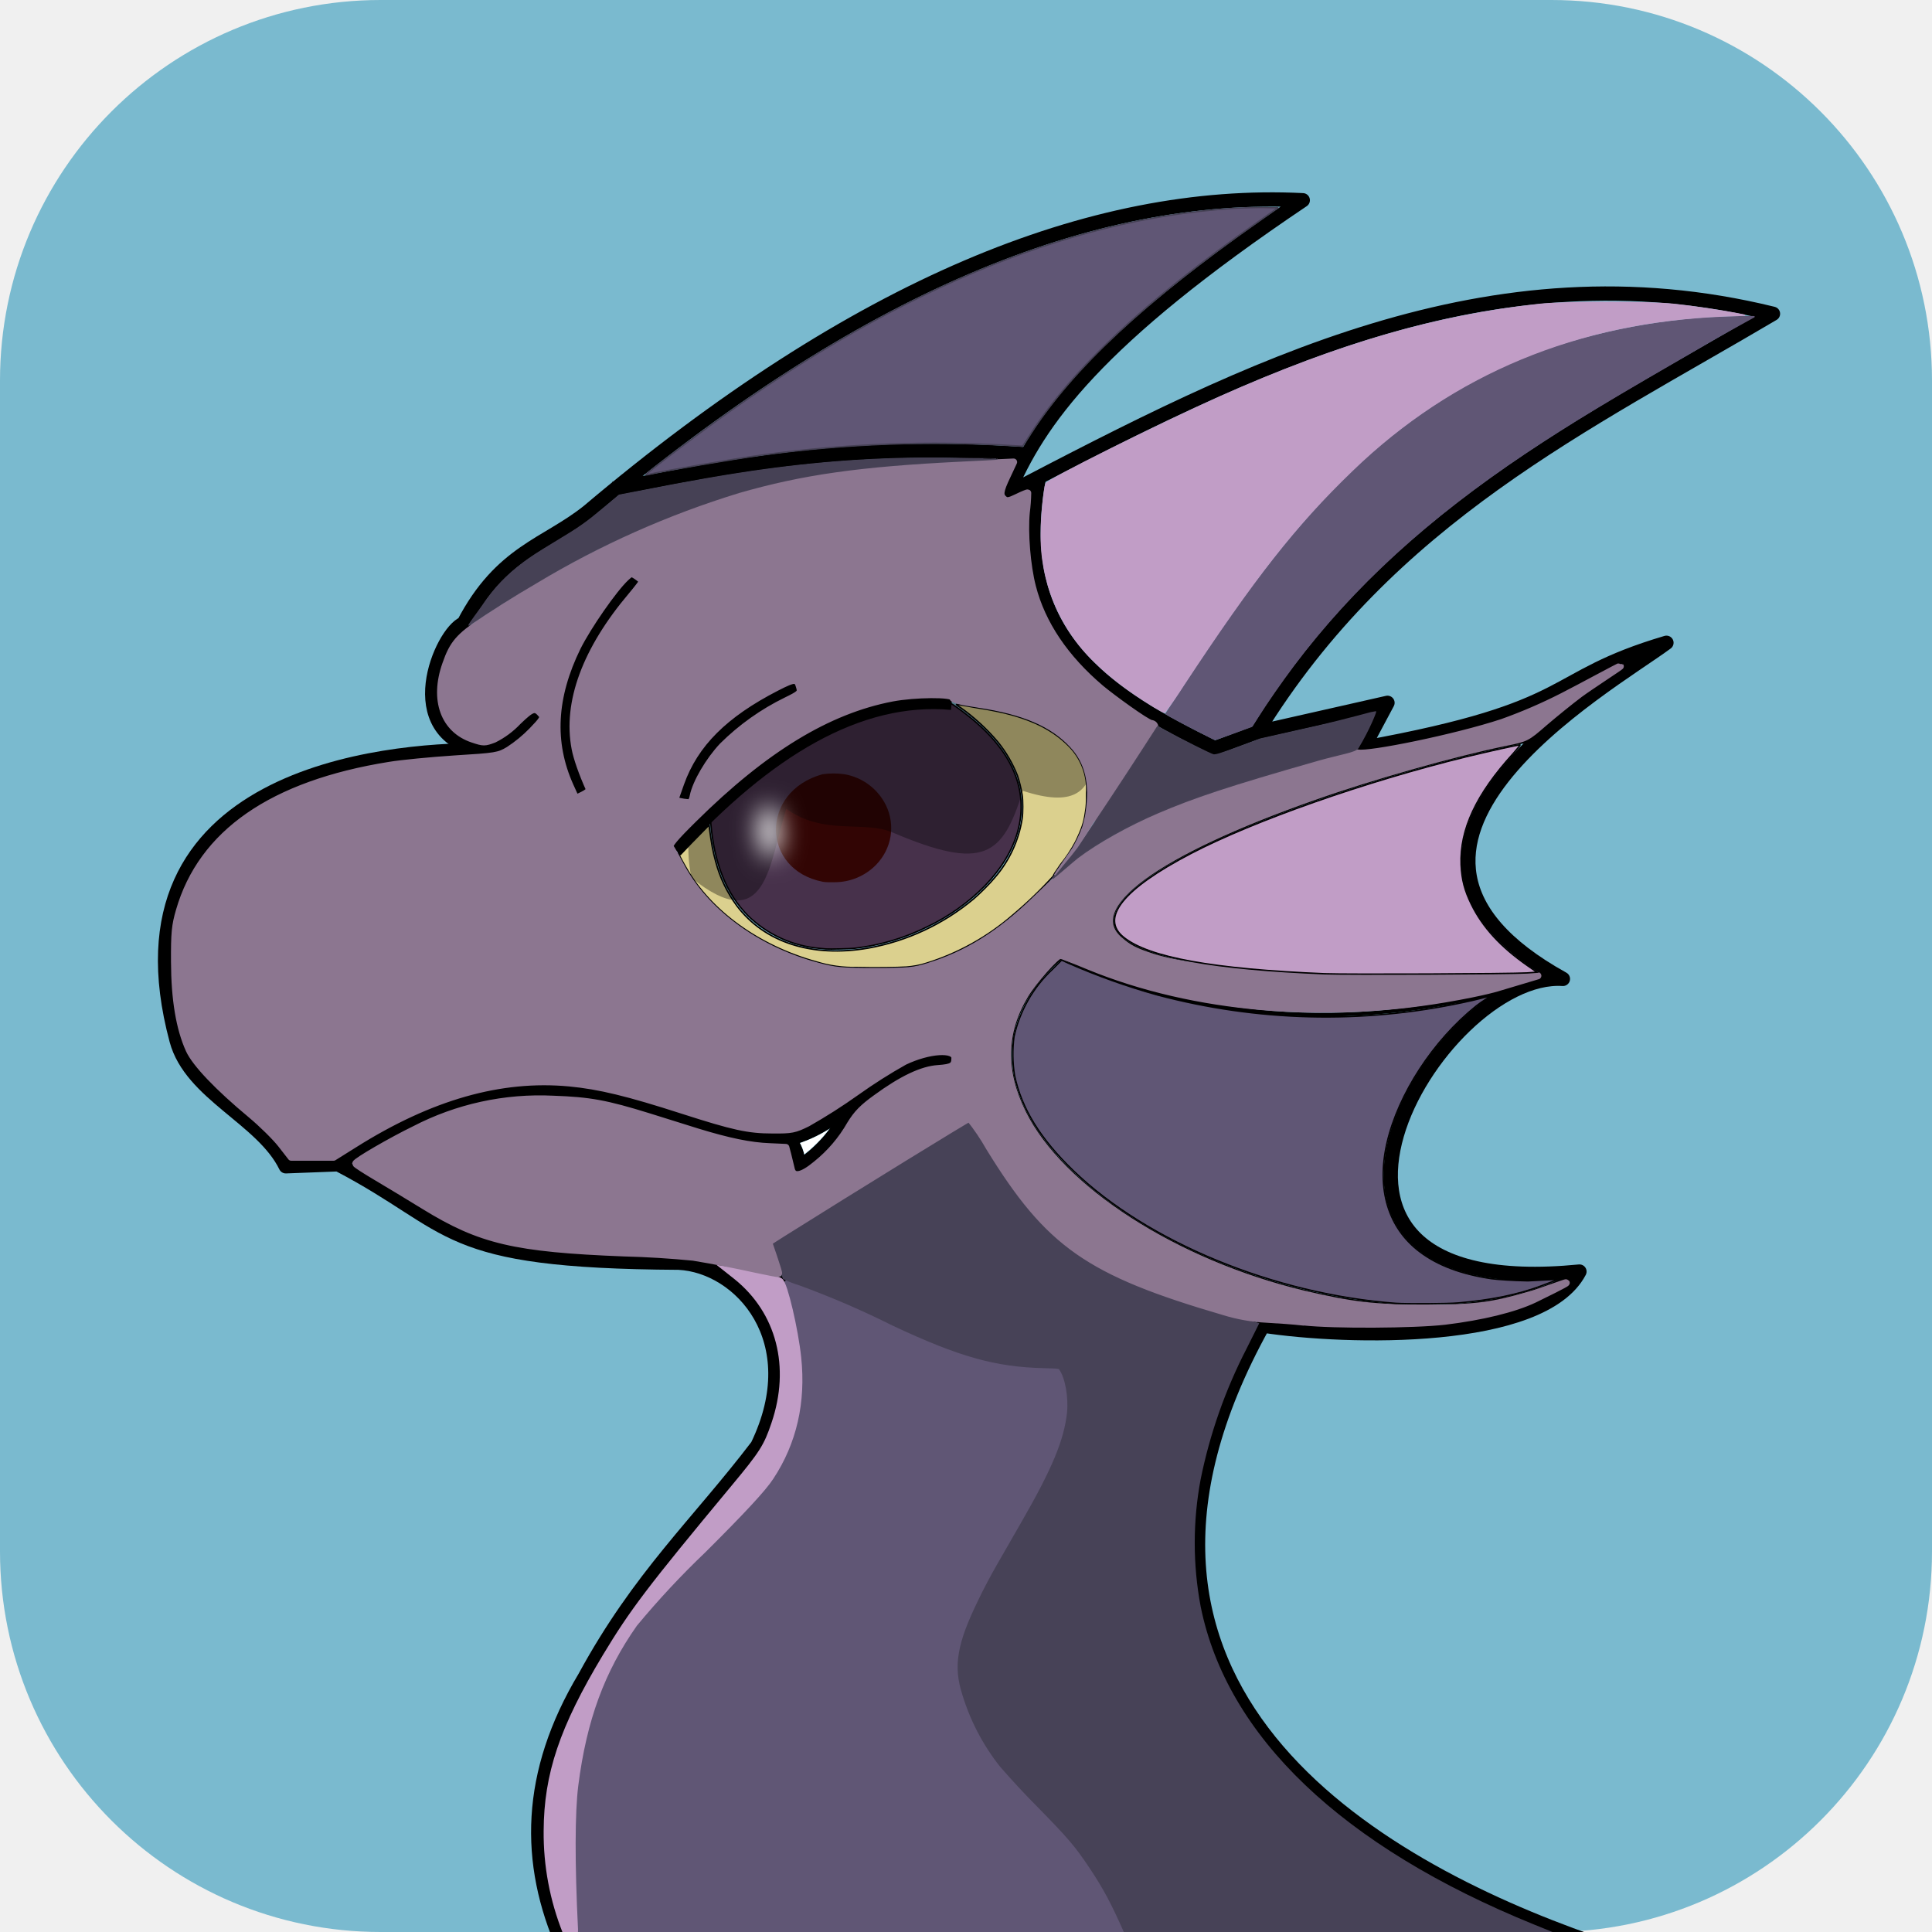
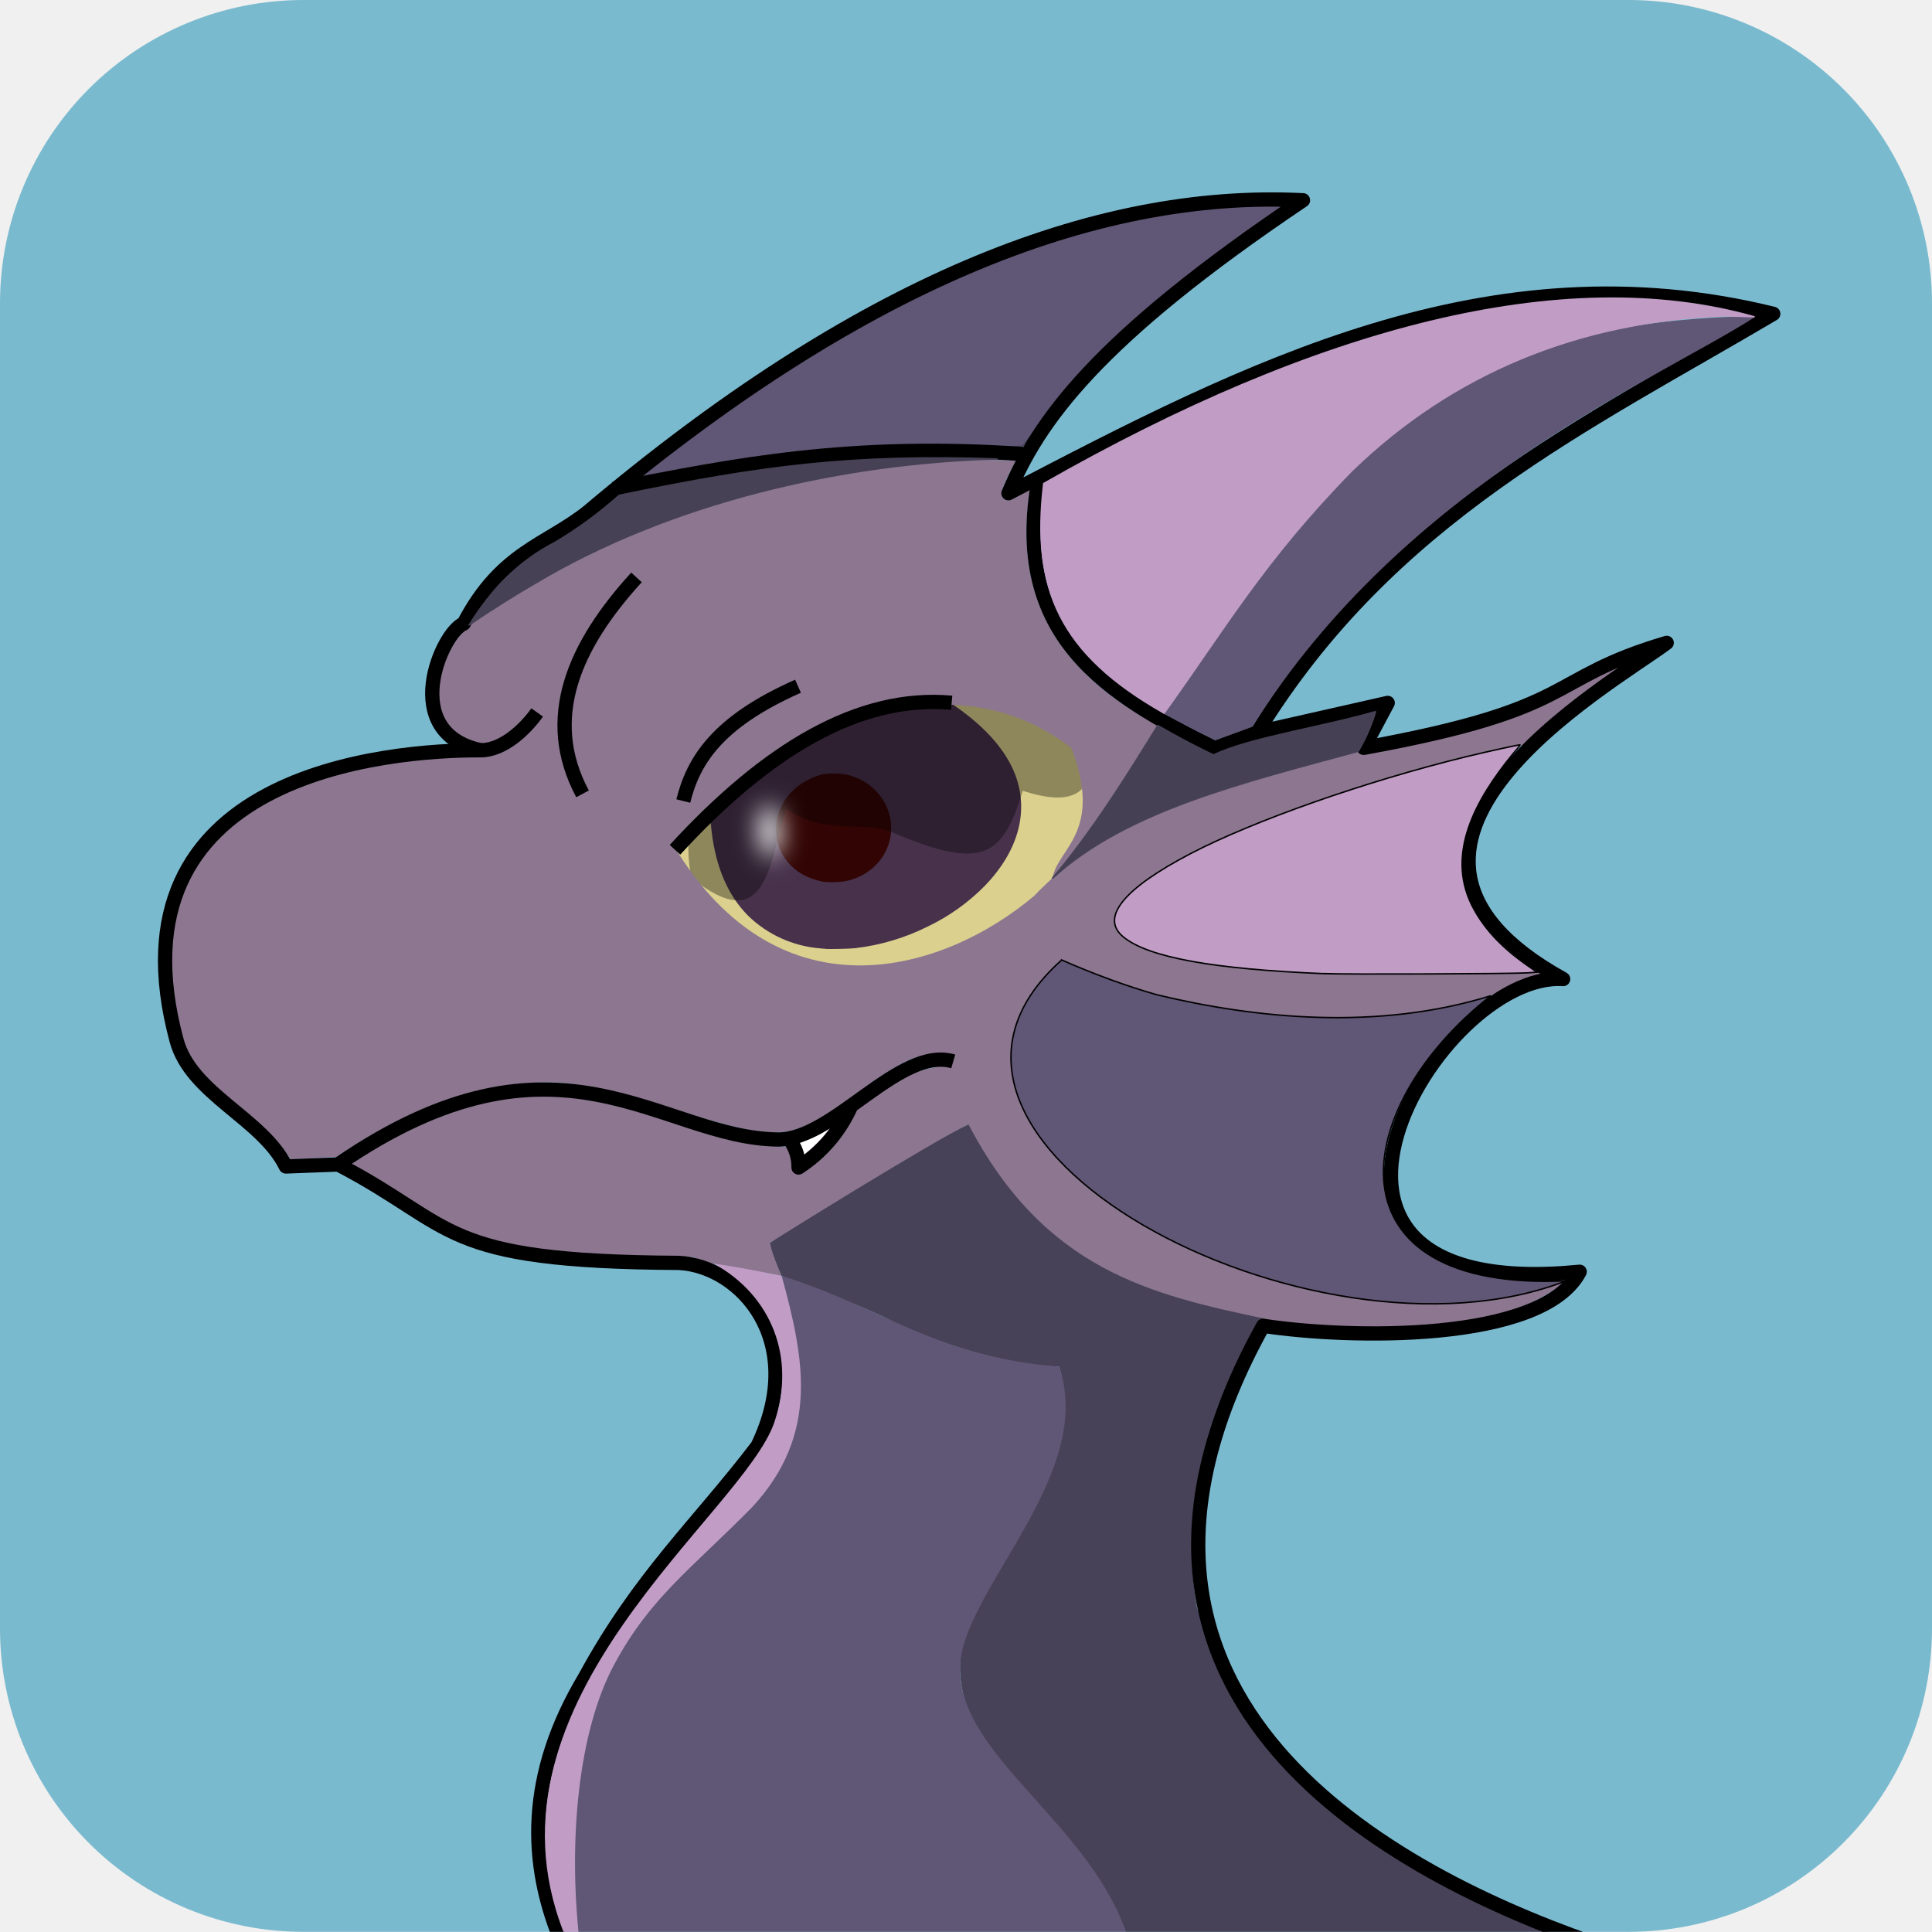
- <svg xmlns="http://www.w3.org/2000/svg" viewBox="0 0 135.47 135.47">
+ <svg xmlns="http://www.w3.org/2000/svg" xmlns:xlink="http://www.w3.org/1999/xlink" viewBox="0 0 256 256">
  <defs>
-     <filter height="2.15" y="-.57" width="3.74" x="-1.37" id="a" color-interpolation-filters="sRGB">
+     <path id="reuse-0" fill="#7abacf" stroke-width="1.89" d="M40.28 0h175.44A40.19 40.19 0 0 1 256 40.28V215.7a40.19 40.19 0 0 1-40.28 40.28H40.28A40.2 40.2 0 0 1 0 215.7V40.28A40.19 40.19 0 0 1 40.28 0z" />
+   </defs>
+   <defs>
+     <clipPath id="a" clipPathUnits="userSpaceOnUse">
+       <use xlink:href="#reuse-0" stroke-width="1.89" />
+     </clipPath>
+     <filter id="b" width="3.74" height="2.15" x="-1.37" y="-.57" color-interpolation-filters="sRGB">
      <feGaussianBlur stdDeviation=".87" />
    </filter>
  </defs>
-   <rect ry="26.69" width="135.47" height="135.47" fill="#7abacf" />
-   <g stroke="#000" stroke-width=".38">
-     <path d="M57.92 66.54l-.43-.04a8.17 8.17 0 01-5.05-2.3c-1.5-1.52-2.37-3.68-2.6-6.48l-.04-.56.07-.23a8.7 8.7 0 01.76-1.9c1.87-3.38 6.18-5.87 10.93-6.31a18.8 18.8 0 012.5.01c.83.1 1.57.25 2.26.47.36.12.4.14.72.36 2.15 1.51 3.55 3.13 4.18 4.86.93 2.56.15 5.3-2.17 7.7a14.25 14.25 0 01-4 2.85 15.35 15.35 0 01-5.1 1.52c-.34.04-1.77.07-2.03.05z" fill="#47314b" stroke-width=".1" />
-     <path d="M60.09 67.84a8.85 8.85 0 01-2.87-.4c-4-1.11-7.38-3.55-9.1-6.57-.18-.3-.55-1-.57-1.05 0-.02.02 0 .06.04l.1.06a80.78 80.78 0 011.46-1.51l.55-.56.02.19c.14 1.09.25 1.69.44 2.36a9.1 9.1 0 001.5 3.13c1.94 2.56 5.27 3.63 9.2 2.95a15.95 15.95 0 007.4-3.46c.42-.36 1.15-1.09 1.46-1.47a8.25 8.25 0 001.93-4.14c.06-.42.06-1.28 0-1.68-.06-.4-.2-.97-.33-1.35a9.02 9.02 0 00-1.37-2.35 14.2 14.2 0 00-2.63-2.42c-.2-.13-.3-.23-.28-.23l.5.08 1.02.18c1.95.3 3.28.69 4.44 1.27.76.4 1.34.81 1.9 1.37a4.27 4.27 0 011.27 3.36c0 .65 0 .83-.08 1.31-.1.73-.26 1.2-.7 2.1a10 10 0 01-1.04 1.57c-.37.53-.52.76-.5.8a29.4 29.4 0 01-2.85 2.74 16.89 16.89 0 01-6.06 3.38c-.5.16-.92.23-1.42.27-.58.04-2.24.06-3.45.03z" fill="#dbd08e" stroke-width=".1" />
+   <use xlink:href="#reuse-0" />
+   <g clip-path="url(#a)">
+     <path fill="#dbd08e" d="M88.82 92.6h56.69v37.78H88.8z" />
+     <path fill="#47314b" d="m109.45 125.73-.81-.07a15.44 15.44 0 0 1-9.54-4.35c-2.84-2.87-4.48-6.95-4.92-12.24l-.07-1.06.13-.43a16.44 16.44 0 0 1 1.44-3.6c3.53-6.38 11.68-11.09 20.65-11.92a35.53 35.52 0 0 1 4.73.02c1.56.19 2.96.47 4.27.89.68.23.75.26 1.36.68 4.06 2.85 6.7 5.91 7.9 9.18 1.75 4.84.28 10.02-4.1 14.55a26.93 26.93 0 0 1-7.56 5.39 29 29 0 0 1-9.64 2.87c-.64.08-3.35.13-3.84.1z" />
+     <path fill="#320504" d="M109.04 116.83c-8.19-1.58-8.38-11.94-.06-14.24a10.13 10.13 0 0 1 2.93 0 7.56 7.56 0 0 1 5.48 4.1 6.92 6.92 0 0 1-1.29 7.88 7.67 7.67 0 0 1-5.48 2.32c-.79.02-1.24 0-1.6-.06z" />
+     <path d="M91.75 107.18c-.4 2.68-.91 5.25-.14 9.13 10.02 8.05 10.28-1.9 12.57-9.15 4.99 3.59 10.3 1.51 14.08 3.14 12.17 5.18 14.6 3.08 17.27-5.52 6.8 2.23 8.5-.04 9.26-3.1-8.47-22.18-37.51-12.43-53.04 5.48z" opacity=".35" />
+     <path fill="#8c7690" d="M128.33 149c-.19 0-8.23 4.53-18.1 10.73l-8.2 4.96c.56 1.57 1.26 3.47 1.54 4.38-3.24-.74-8.52-1.03-11.7-2.5-27.83.56-33.28-4.1-45.31-12.4 7.7-5.38 17.86-9.29 26.12-8.96 10.96.3 20.12 6.08 31.15 6.73 5.37-.12 11.75-9 19.81-10.46 6.07-1.42.18-2.93-3.83-.7-5.74 2.8-11.03 9.13-16.87 9.29-6.52.19-18.28-5.57-28.56-6.6-11.33-.57-21.16 4.06-29.8 9.83l-6.08.3c-4.68-7.04-12.23-9.58-13.56-13.6-8.41-25.44 7.35-38.94 37.04-39.7 4.83.11 5.53-1.04 8.53-3.66 1.79-1.94.23-2.77-1.13-1.29-7.13 9.03-16.93-2.65-7.2-12.53C79.71 71.13 98 59.66 134.61 61.02c-2 3.89-2.1 4.27-1.74 4.92.98.73.92.22 3.6-1.06-2.68 17.27 6.96 25.75 16.93 31.25-2.84 4.67-11.57 18.78-13.93 20.23.62-3.95 6.77-6 2.5-17.25-17.17-13.25-40.57-1.36-52.77 12.84 14.07 23.5 35.9 16.85 47.85 6.74 15.76-16.56 42.52-17.81 62-23.62 6.18-2.07 12.06-5.23 15.63-6.79-1.08 1.3-7.75 6.02-12.8 10.4-87.93 26-52.94 30.36 3.19 30-17.33 9.22-44.57 7.96-64.4-1.47-25.25 30.87 44 51.8 66.85 42.5-15.35 13.01-71.29 9.2-79.2-20.71z" />
+     <g filter="url(#b)" transform="scale(1.89)">
+       <ellipse cx="47.89" cy="80.84" fill="#fff" rx=".81" ry="1.79" transform="matrix(.891 -.454 .14 .99 0 0)" />
+     </g>
+     <path fill="none" stroke="#000" stroke-linejoin="round" stroke-width="1.89" d="M84.34 76.51c-8.26 9.03-12.51 18.69-7.15 28.68" style="mix-blend-mode:normal" />
+     <path fill="#474257" d="M127.2 221.16c-.28-10.31 17.38-26.25 13.15-40.06-8.15-.38-16.23-3.3-21.79-5.88-5.07-2.55-10.32-4.32-14.99-6.15-.57-1.39-1.24-2.9-1.55-4.38.27-.23 21.8-13.63 26.31-15.7 10.1 19.31 24.12 22.55 39.29 25.75-8.03 11.18-11.26 25.8-9.02 38.22 5.94 19.72 20.52 31.34 48.2 43.74-19.95.12-35.44.2-57.23.4-5.07-15.13-22-22.42-22.37-35.94z" />
+     <path fill="#605675" stroke="#464155" stroke-linecap="round" stroke-linejoin="round" stroke-width=".19" d="M84.84 63.2C97.89 48.78 141 22.45 172.63 26.53c-11.05 7.5-26.98 19.17-37.12 32.6C101.63 60.56 97 61.6 84.84 63.2z" />
+     <g fill="none" stroke="#000" stroke-linejoin="round">
+       <path stroke-linecap="round" d="M33.71 52.6c-5.81-1.23-2.76-8.27-1.2-8.88 2.62-5.03 5.79-5.5 8.73-7.85C60 20.02 76.56 13.31 91.35 14.04m0 0C76.83 23.8 72.8 29.55 70.7 34.58 87.53 25.8 104.38 17.1 124.32 22c-13.11 7.75-26.9 14.22-36.18 29.35l9.15-2.07-1.68 3.15c15.28-2.77 12.6-4.8 21.24-7.36-4.13 3.06-24.06 14.27-7.26 23.57-8.75-.59-22.67 22.86 1.16 20.52-2.63 5.02-16.27 4.7-22.19 3.79-14.14 25.47 7.79 37.9 23.03 43.24" transform="scale(1.89)" />
+       <path d="M39.58 136.65c-2.69-6.05-2.61-12.3 1.43-19.05 3.85-7.08 7.93-10.75 12.1-16.22 3.59-7.42-1.2-12.63-5.52-12.84-16.9-.1-15.49-2.52-23.88-6.9l-3.67.14c-1.64-3.36-6.65-5.08-7.66-8.84C7.36 54.24 27.13 52.58 33.7 52.6c1.6 0 3.15-1.51 3.96-2.65" transform="scale(1.89)" />
+     </g>
+     <path fill="none" stroke="#000" stroke-linejoin="round" stroke-width="1.89" d="M44.8 154.29c29.24-20.09 42.62-3.48 58.27-3.3 7.42.07 16.12-12.42 23.24-10.35" />
+     <path fill="none" stroke="#000" stroke-linejoin="round" stroke-width="1.89" d="M104.56 150.89a6.12 6.12 0 0 1 1.25 3.81 18.7 18.7 0 0 0 6.99-8.2m-22.26-40.36c1.32-5.3 4.44-10.45 15.2-15.21m-16.3 21.67c12.1-13.19 24.32-20.6 36.66-19.48M81.3 64.78c16.08-3.16 31.25-6.2 54.38-4.61m1.97 3.23c-3.9 20.95 9.18 28.74 23.32 35.71l5.59-2.08" />
+     <path fill="#605675" stroke="#000" stroke-width=".19" d="M140.67 127.2c4.25 1.87 8.82 3.54 12.66 4.62 13.19 3.17 29.33 4.76 44.24.11-19.17 15.04-21.9 39.29 9.96 37.78-33.43 13.07-93.74-18.55-66.86-42.5z" />
+     <path fill="#c19dc6" d="M102.62 188.42c2.86-8.45-.34-16.74-8.04-20.98 2.28.28 6.83 1.17 9 1.63 3.75 12.03 4.03 19.47-.25 26.32-2.16 4.13-13.76 13.53-17.9 19.3a48.72 48.72 0 0 0-8.44 22.27c-1.06 17.86.28 17.3-.21 20.14-.77.13-1.82-.35-2.14-1.18-11.98-30.79 23.83-55.24 27.98-67.5z" />
+     <path fill="#605675" d="M81.31 220.7c4.77-8.97 10.22-12.74 18.37-21.01 8.97-9.71 6.86-19.76 3.9-30.62 13.44 4.14 19.91 10.6 36.77 12.03 4.94 14.53-13.12 29.81-13.15 40.06-.03 11.75 17.75 20.7 22.37 35.94-15.3.42-16.72-.44-36.5-.28l-36.3.28c-1.51-13.53-.07-27.74 4.54-36.4z" />
+     <path fill="none" d="M167.35 175.64c-24.98-6.76-28.85-10.07-38.9-27.17l-26.16 16.27c18.3 49.2-33.01 28.36-25.51 92.36" />
+     <path fill="#464155" stroke="#464155" stroke-linecap="round" stroke-linejoin="round" stroke-width=".19" d="M62.17 82.82c2.83-4.62 6.55-8.5 11.38-10.96a55.17 55.17 0 0 0 8.5-6.23c19.09-3.95 30.88-5.46 50.06-4.82-21 .56-43.53 5.95-61.13 16.44a145.9 145.9 0 0 0-8.83 5.57z" />
+     <path fill="#605675" stroke="#605675" stroke-linecap="round" stroke-linejoin="round" stroke-width=".19" d="M154.25 94.5c26.83-44.73 49.35-51.83 78.17-52.53-12.57 8.12-46.37 22.05-66.54 54.25-1.62.6-3.24 1.2-4.88 1.76-2.27-1.1-4.33-2.2-6.75-3.48z" />
+     <path fill="#454054" stroke="#464155" stroke-linecap="round" stroke-linejoin="round" stroke-width=".19" d="M139.46 116.36c5.4-6.37 10.18-14.12 13.95-20.23 2.4 1.38 4.9 2.74 7.39 3.9 4.77-2.28 14.32-3.68 21.46-5.74.04.04-.77 2.74-2.28 5.26-15.24 4.15-30.72 7.86-40.5 16.81z" />
+     <path fill="#c19dc6" stroke="#c19dc6" stroke-linecap="round" stroke-linejoin="round" stroke-width=".19" d="M138.3 64.07c36.13-20.63 68.86-29.22 94.12-22.1l-3.91-.12c-19.43.74-36.06 7.64-49.33 20.47-11.7 11.92-17.02 21.2-24.93 32.18-13.81-7.82-17.63-16.4-15.95-30.43z" />
+     <path fill="#fff" d="M106.58 152.95a5.76 5.76 0 0 0-.57-1.5l.3-.11a17.95 17.95 0 0 0 3.56-1.74 17.73 17.73 0 0 1-3.3 3.35z" />
+     <path fill="#c19dc6" stroke="#000" stroke-width=".19" d="M175.56 129.02c-14.8-.6-23.32-2.15-26.65-4.82-3.2-2.55-.13-6.4 8.84-11.09 8.36-4.36 23.13-9.56 36.55-12.85 3.04-.73 6.8-1.56 7.1-1.56.09 0-.33.5-.9 1.15-5.07 6.17-8.8 13.2-5.54 19.97 1.48 3.02 3.9 5.67 7.52 8.18l1.17.82-1.3.09c-2.1.13-23.83.22-26.8.1z" />
  </g>
-   <path d="M57.7 61.83c-4.33-.84-4.43-6.32-.03-7.54a5.36 5.36 0 011.55 0 4 4 0 012.9 2.17c.68 1.4.41 3.04-.68 4.17a4.06 4.06 0 01-2.9 1.23c-.42.01-.66 0-.85-.03z" fill="#320504" />
-   <path d="M48.55 56.72c-.21 1.42-.48 2.78-.07 4.83 5.3 4.26 5.44-1 6.65-4.84 2.64 1.9 5.45.8 7.45 1.66 6.44 2.74 7.73 1.63 9.14-2.92 3.6 1.18 4.5-.02 4.9-1.64-4.48-11.74-19.85-6.58-28.07 2.9z" opacity=".35" />
-   <g filter="url(#a)">
-     <ellipse cx="47.89" cy="80.84" rx=".81" ry="1.79" transform="matrix(.8911 -.45382 .1396 .9902 0 0)" fill="#fff" />
-   </g>
-   <path d="M39.58 136.65c-2.69-6.05-2.61-12.3 1.43-19.05 3.85-7.08 7.93-10.75 12.1-16.22 3.59-7.42-1.2-12.63-5.52-12.84-16.9-.1-15.49-2.52-23.88-6.9l-3.67.14c-1.64-3.36-6.65-5.08-7.66-8.84C7.36 54.24 27.13 52.58 33.7 52.6c1.6 0 3.15-1.51 3.96-2.65" fill="none" stroke="#000" stroke-linejoin="round" />
-   <path style="mix-blend-mode:normal" d="M44.63 40.49c-4.37 4.78-6.62 9.89-3.78 15.18" fill="none" stroke="#000" stroke-linejoin="round" />
-   <path d="M33.71 52.6c-5.81-1.23-2.76-8.27-1.2-8.88 2.62-5.03 5.79-5.5 8.73-7.85C60 20.02 76.56 13.31 91.35 14.04M91.35 14.04C76.83 23.8 72.8 29.55 70.7 34.58 87.53 25.8 104.38 17.1 124.32 22c-13.11 7.75-26.9 14.22-36.18 29.35l9.15-2.07-1.68 3.15c15.28-2.77 12.6-4.8 21.24-7.36-4.13 3.06-24.06 14.27-7.26 23.57-8.75-.59-22.67 22.86 1.16 20.52-2.63 5.02-16.27 4.7-22.19 3.79-14.14 25.47 7.79 37.9 23.03 43.24" fill="none" stroke="#000" stroke-linecap="round" stroke-linejoin="round" />
-   <path d="M23.71 81.65c15.47-10.63 22.55-1.84 30.83-1.75 3.93.04 8.53-6.57 12.3-5.47" fill="none" stroke="#000" stroke-linejoin="round" />
-   <path d="M55.33 79.85c.35.52.67 1.08.66 2.02a9.9 9.9 0 003.7-4.34M47.91 56.17c.7-2.8 2.35-5.53 8.05-8.05M47.33 59.59c6.4-6.98 12.87-10.9 19.4-10.31M43.02 34.28c8.51-1.67 16.54-3.28 28.78-2.44M72.84 33.55c-2.06 11.09 4.86 15.21 12.34 18.9l2.96-1.1" fill="none" stroke="#000" stroke-linejoin="round" />
-   <path d="M107.85 51.81c-17.45 3.06-58.11 18.72 1.24 16.5M107.18 69c-10.03 2.94-21.55 3.35-32.77-1.87-14.75 12.82 19.73 31.17 36.34 22.03M67.76 73.9c-.07 2.28-.33 2.71-.57 3.34M47.94 88.56c11.66.25 16.37 7.7 26.33 7.28" fill="none" stroke="#000" stroke-width=".26" />
-   <path d="M74.27 95.84c3.67 5.94-8.6 16.47-6.88 22.41 2.48 8.53 7.52 7.28 11.76 17.81" fill="none" stroke="#000" stroke-width=".27" stroke-linecap="round" paint-order="stroke fill markers" />
-   <path d="M88.56 92.95c-13.22-3.58-15.27-5.33-20.59-14.38l-13.84 8.61c9.68 26.04-17.47 15.01-13.5 48.88" fill="none" stroke="#000" stroke-width=".26" />
-   <path d="M40.63 136.06h38.52" fill="none" stroke="#000" stroke-width=".27" stroke-linecap="round" paint-order="stroke fill markers" />
-   <path d="M40.75 135.55c-.31-2.35-.42-7.28-.22-9.28.41-3.95 1.17-6.71 2.6-9.5 1.4-2.73 2.94-4.6 6.76-8.2a70.72 70.72 0 002.91-2.87c2.58-2.89 3.56-5.34 3.56-8.91a22 22 0 00-.9-6.01 9.27 9.27 0 01-.2-.84c.03-.04 2.3.82 3.23 1.22.54.22 2.01.9 3.28 1.5a48.42 48.42 0 005.35 2.27c2.04.68 3.71.99 5.74 1.05l1.33.05.2.42c.32.73.37 1.05.36 2.04 0 1.05-.16 1.8-.67 3.19-.4 1.12-1.7 3.6-3.26 6.3-2.22 3.82-3.06 5.56-3.52 7.28-.16.6-.2.92-.2 1.68 0 .87.01 1 .24 1.73a15.47 15.47 0 002.98 5.57c.3.35 1.38 1.5 2.42 2.56a56.02 56.02 0 012.4 2.56 25.85 25.85 0 013.73 6.52c0 .02-8.57.03-19.04.03H40.8z" fill="#605675" stroke="#605675" stroke-width=".5" />
-   <path d="M79.15 136.06h31.95" fill="none" stroke="#000" stroke-width=".26" />
-   <path d="M79.13 135.56c-.97-2.2-1.5-3.2-2.51-4.72-1.03-1.54-1.52-2.12-3.7-4.34a57.12 57.12 0 01-2.6-2.8 15.01 15.01 0 01-2.59-4.95c-.62-1.92-.37-3.42 1.1-6.43.31-.67.9-1.77 1.29-2.45l1.74-3.03c2.16-3.75 3-5.78 3.22-7.74.12-1.16-.14-2.58-.58-3.2-.15-.2-.16-.2-1.3-.23-3.36-.08-5.85-.78-10.46-2.94a63.13 63.13 0 00-6.63-2.86 8.3 8.3 0 01-1-.38 12.8 12.8 0 01-.7-2.28c.14-.12 13.44-8.36 13.5-8.36.02 0 .35.52.73 1.15 4.45 7.5 7.28 9.52 17.36 12.4l1.92.55-.76 1.52a35.48 35.48 0 00-3.23 9.2 24.4 24.4 0 000 9.03c1.86 9.22 10.01 17 23.56 22.5.78.32 1.5.6 1.58.65.09.03-6.17.06-14.82.07H79.28z" fill="#474257" stroke="#474257" stroke-width=".529" />
-   <path d="M39.42 136.26l1.21-.2" fill="none" stroke="#000" stroke-width=".26" />
-   <path d="M39.7 135.46a18.63 18.63 0 01-1.33-7.08c.02-3.95 1.1-7.18 4.11-12.19 1.93-3.2 3.09-4.73 9.02-11.87 1.98-2.38 2.29-2.86 2.83-4.46 1.37-4.02.36-7.93-2.68-10.37l-.53-.42.68.1c1 .13 2.63.52 2.87.67.3.18 1.06 3.42 1.26 5.36.33 3.13-.32 5.94-1.92 8.36-.51.79-1.99 2.38-4.72 5.1a60.29 60.29 0 00-4.83 5.18c-2.31 3.28-3.57 6.72-4.16 11.34-.24 1.9-.25 5.47-.02 10.11.03.79-.28.88-.58.17z" fill="#c19dc6" stroke="#c19dc6" stroke-width=".5" />
-   <path d="M91.4 92.7c-.66-.08-1.83-.16-2.58-.2a12.2 12.2 0 01-3-.53c-9.5-2.78-12.27-4.72-16.45-11.52a15.14 15.14 0 00-1.39-2.05c-.1 0-7.93 4.82-13.15 8.1l-.94.6.37 1.08c.2.6.36 1.1.33 1.12-.02.02-.75-.12-1.63-.31a85.72 85.72 0 00-4.34-.84 66.9 66.9 0 00-4.87-.3c-7.65-.3-10.06-.87-13.98-3.28-1.02-.63-2.53-1.54-3.34-2.02s-1.48-.91-1.48-.96c-.01-.15 2.57-1.64 4.1-2.38a19.07 19.07 0 019.75-2.13c2.55.09 3.7.3 6.7 1.23l3.42 1.07c2.16.66 3.68.98 5.07 1.03l1.11.05.14.53.23.95c.13.66.74.56 1.77-.3a9.83 9.83 0 002.39-2.8c.46-.75.87-1.17 1.8-1.84 1.82-1.33 3.23-2 4.36-2.07.98-.07 1.17-.19 1.17-.74.01-.7-1.84-.58-3.55.24a37 37 0 00-3.37 2.14 39.61 39.61 0 01-3.42 2.18c-.91.45-1.11.49-2.44.48-1.71 0-2.74-.23-6.29-1.37-3.84-1.24-5.86-1.73-7.97-1.93-4.83-.45-9.75.95-15.06 4.29l-1.47.92H20.42l-.7-.9c-.39-.5-1.34-1.44-2.12-2.09-2.32-1.93-3.89-3.58-4.33-4.54-.68-1.5-1.02-3.53-1.03-6.17-.01-2.02.04-2.54.34-3.57 1.57-5.45 6.51-8.88 14.72-10.2.84-.14 2.9-.34 4.58-.45 2.92-.18 3.1-.21 3.8-.63a9.57 9.57 0 001.63-1.34c.72-.74.85-.95.7-1.12-.48-.59-.67-.53-1.7.46a5.95 5.95 0 01-1.67 1.24c-.66.25-.73.25-1.48 0-2.03-.67-2.78-2.76-1.9-5.25.5-1.45.93-1.93 2.63-3.08 5.9-3.96 12.4-7.11 17.96-8.71 4.82-1.4 8.55-1.89 17.28-2.3l1.94-.09-.45.96c-.52 1.09-.55 1.37-.22 1.65.2.16.36.14.93-.14.39-.19.71-.32.73-.3a12 12 0 01-.1 1.35c-.14 1.45.05 3.76.43 5.23.67 2.6 2.29 5 4.79 7.12.8.67 3.18 2.4 3.53 2.46.86.11-.53 1.83-1.8 3.75-2.22 3.36-2.66 3.26-2.55 2.53.33-2.09-.04-3.62-1.15-4.8-1.4-1.5-3.41-2.36-6.63-2.84-1.22-.18-1.77-.32-1.77-.46 0-.29-2.67-.27-4.25.03-4.51.86-8.96 3.57-13.92 8.48-1.36 1.34-1.77 1.84-1.65 1.98.08.1.4.66.7 1.23 1.69 3.25 5.24 5.9 9.46 7.07 1.39.38 1.75.42 4.18.42 2.38 0 2.79-.04 3.8-.36 2.7-.84 4.98-2.26 7.4-4.6 2.14-2.08 2.47-2.36 4-3.38a34.72 34.72 0 018.33-3.91c3.16-1.1 9.99-3.16 10.36-3.07.73.18 6.85-1.06 10.12-2.14a35.7 35.7 0 004.24-1.83c1.3-.66 4-2.14 4.03-2.11.02.02-2.15 1.43-2.84 1.94-.68.51-1.8 1.42-2.5 2.02-1.23 1.07-1.25 1.08-2.73 1.38-3.61.74-9.43 2.39-13.41 3.8-11.16 3.92-16.3 7.71-13.66 10.04.67.59 1.13.82 2.36 1.22 3.53 1.13 12.17 1.35 22.2 1.43l4.8-.13-2.68.8s-.95.33-3.82.82c-8.42 1.43-17.53.77-25-2.3-1-.42-1.9-.76-2-.76-.27 0-1.88 1.82-2.45 2.77-1.58 2.62-1.64 5.34-.18 8.29 2.65 5.36 10.7 10.54 19.7 12.7 3.43.8 4.9.98 8.53.98 3.58 0 4.63-.14 7.33-.92.73-.2 2.53-.89 2.56-.85.04.04-1.61.85-2.23 1.15-1.4.67-3.7 1.23-6.28 1.54-2.16.25-7.8.28-9.9.05zM67.58 76.83c.25-.68.4-3 .2-3-.1 0-.21.49-.27 1.1-.06.6-.2 1.36-.32 1.69-.26.72-.26.7 0 .7.12 0 .3-.22.4-.49zm-18.97-21c.19-.95 1.1-2.5 2.06-3.52a16.82 16.82 0 014.48-3.18c.94-.46 1.02-.54.94-.89-.18-.7-.33-.71-1.64-.04-3.66 1.88-5.73 3.95-6.72 6.71-.22.61-.4 1.14-.4 1.17 0 .06.51.18.94.21.16.01.28-.14.34-.46zm-7.28-.5c-.5-1.1-.88-2.2-1-2.84-.62-3.23.75-6.93 3.95-10.71.42-.5.77-.96.77-1.01 0-.06-.18-.22-.4-.37-.38-.25-.4-.24-.77.1-.84.78-2.66 3.4-3.4 4.88-1.71 3.49-1.88 6.68-.51 9.73l.4.88.51-.25c.29-.14.5-.32.45-.41z" fill="#8c7690" stroke="#8c7690" stroke-width=".5" stroke-linecap="round" stroke-linejoin="round" />
-   <path d="M97.88 91.39c-8.52-.63-17.42-4.29-22.63-9.31-2.32-2.24-3.62-4.36-4.11-6.66a9.37 9.37 0 01-.04-2.73 9.16 9.16 0 012.69-4.72l.65-.65.53.24a46.5 46.5 0 006.17 2.2 45.96 45.96 0 0021.41.54c.86-.17 1.99-.48 2-.48.03 0-.67.42-1.04.72-3.02 2.42-5.46 6.17-6.25 9.58-.75 3.24.07 5.98 2.29 7.65 1.27.96 2.9 1.57 5.02 1.89.47.06 1.49.13 2.56.15l2.16-.11-1.1.42c-1.8.69-3.73 1.05-5.93 1.24-.76.07-3.6.08-4.38.03z" fill="#605675" stroke="#000" stroke-width=".1" />
-   <path d="M92.9 68.28c-7.83-.32-12.34-1.14-14.1-2.55-1.69-1.35-.07-3.39 4.68-5.87 4.42-2.31 12.24-5.06 19.34-6.8 1.61-.39 3.6-.83 3.76-.83.04 0-.18.27-.48.61-2.59 2.84-3.75 5.33-3.65 7.8.05 1.04.24 1.79.72 2.77.78 1.6 2.06 3 3.98 4.33l.62.43-.69.05c-1.11.07-12.61.12-14.18.06z" fill="#c19dc6" stroke="#000" stroke-width=".1" />
-   <path d="M32.9 43.83c.04-.13.67-.95.98-1.4.8-1.2 1.69-2.11 2.84-2.97.53-.4 1.03-.72 2.2-1.43 1.79-1.08 2.11-1.3 3.55-2.5l.95-.8 1.31-.25c3.74-.74 6.35-1.19 8.8-1.53 4.64-.64 9.09-.9 13.6-.8 1.04.03 2.78.02 2.78.03.02.02-1.32.08-2.51.14-7.15.35-11.13.92-15.58 2.2a63.82 63.82 0 00-14.26 6.36 77.21 77.21 0 00-4.67 2.95z" fill="#464155" stroke="#464155" stroke-width=".1" stroke-linecap="round" stroke-linejoin="round" />
-   <path d="M45.35 33.22c.18-.18 1.94-1.53 3.38-2.6 13.42-9.98 25.92-15.28 37.75-16.01.7-.04 1.68-.07 2.2-.06l.93.02-1.35.95c-7.96 5.57-13.02 10.3-15.99 14.9l-.56.87-.7-.04a89.48 89.48 0 00-17.53.65c-2.18.3-6.92 1.11-8.05 1.38-.16.03-.17.03-.08-.06z" fill="#605675" stroke="#464155" stroke-width=".1" stroke-linecap="round" stroke-linejoin="round" />
-   <path d="M83.8 51.15a82.1 82.1 0 01-1.7-.9l-.34-.2.86-1.32c4.3-6.59 7-10.19 10.26-13.7 4.87-5.23 10.38-8.83 16.55-10.82a43.98 43.98 0 0113.56-2c-.04.03-1.34.73-2.69 1.5-7.67 4.43-10.08 5.88-13.27 8-6.93 4.63-12.16 9.41-16.33 14.95-.83 1.1-1.94 2.7-2.52 3.63l-.4.63-1.28.47c-.7.26-1.29.46-1.3.46-.03 0-.65-.32-1.4-.7z" fill="#605675" stroke="#605675" stroke-width=".1" stroke-linecap="round" stroke-linejoin="round" />
-   <path d="M73.8 61.58c0-.02 1.5-1.74 1.91-2.33.88-1.27 3.05-4.55 4.47-6.75l1-1.55.38.22c1.31.72 3.35 1.74 3.53 1.77.18.02.53-.09 1.75-.54l1.53-.57 3.91-.88c2.15-.49 4.16-1.06 4.17-1.05.02.02-.43 1.2-1.23 2.53-.17.29-1.2.41-2.85.88-6.3 1.8-8.65 2.59-11.2 3.68-2.1.9-4.23 2.1-5.62 3.15-.31.24-1.74 1.5-1.74 1.44z" fill="#454054" stroke="#464155" stroke-width=".1" stroke-linecap="round" stroke-linejoin="round" />
-   <path d="M80.91 49.55c-1.79-1.1-3.1-2.1-4.15-3.15a12.2 12.2 0 01-3.74-9.12c0-1.03.2-3.01.32-3.35.12-.3 7.85-4.15 12.28-6.13 8.32-3.7 15.12-5.67 22.3-6.45 1.85-.2 7.65-.2 9.5 0 1.24.13 3.3.44 4.38.65l.52.1-1.4.05c-10.28.39-19.08 4.04-26.1 10.83-3.99 3.84-6.86 7.5-11.87 15.1a29.58 29.58 0 01-1.29 1.87c-.03.01-.37-.17-.75-.4z" fill="#c19dc6" stroke="#c19dc6" stroke-width=".1" stroke-linecap="round" stroke-linejoin="round" />
-   <path d="M74.04 61.21c0-.02.08-.13.54-.79l.57-.82c.25-.37.63-1.16.79-1.63l.21-.82c0-.02-.04.23-.03.27.04.1.12.18.2.22.08.04.24.04.34 0a51.81 51.81 0 01-1.15 1.78c-.2.26-.5.65-1 1.24-.46.56-.55.7-.55.68z" fill="#8c7690" stroke="#8c7690" stroke-width=".1" stroke-linecap="square" paint-order="fill markers stroke" />
-   <path d="M56.4 80.94a3.05 3.05 0 00-.3-.79l.16-.06a9.5 9.5 0 001.88-.92 9.38 9.38 0 01-1.75 1.77z" fill="#fff" />
</svg>
